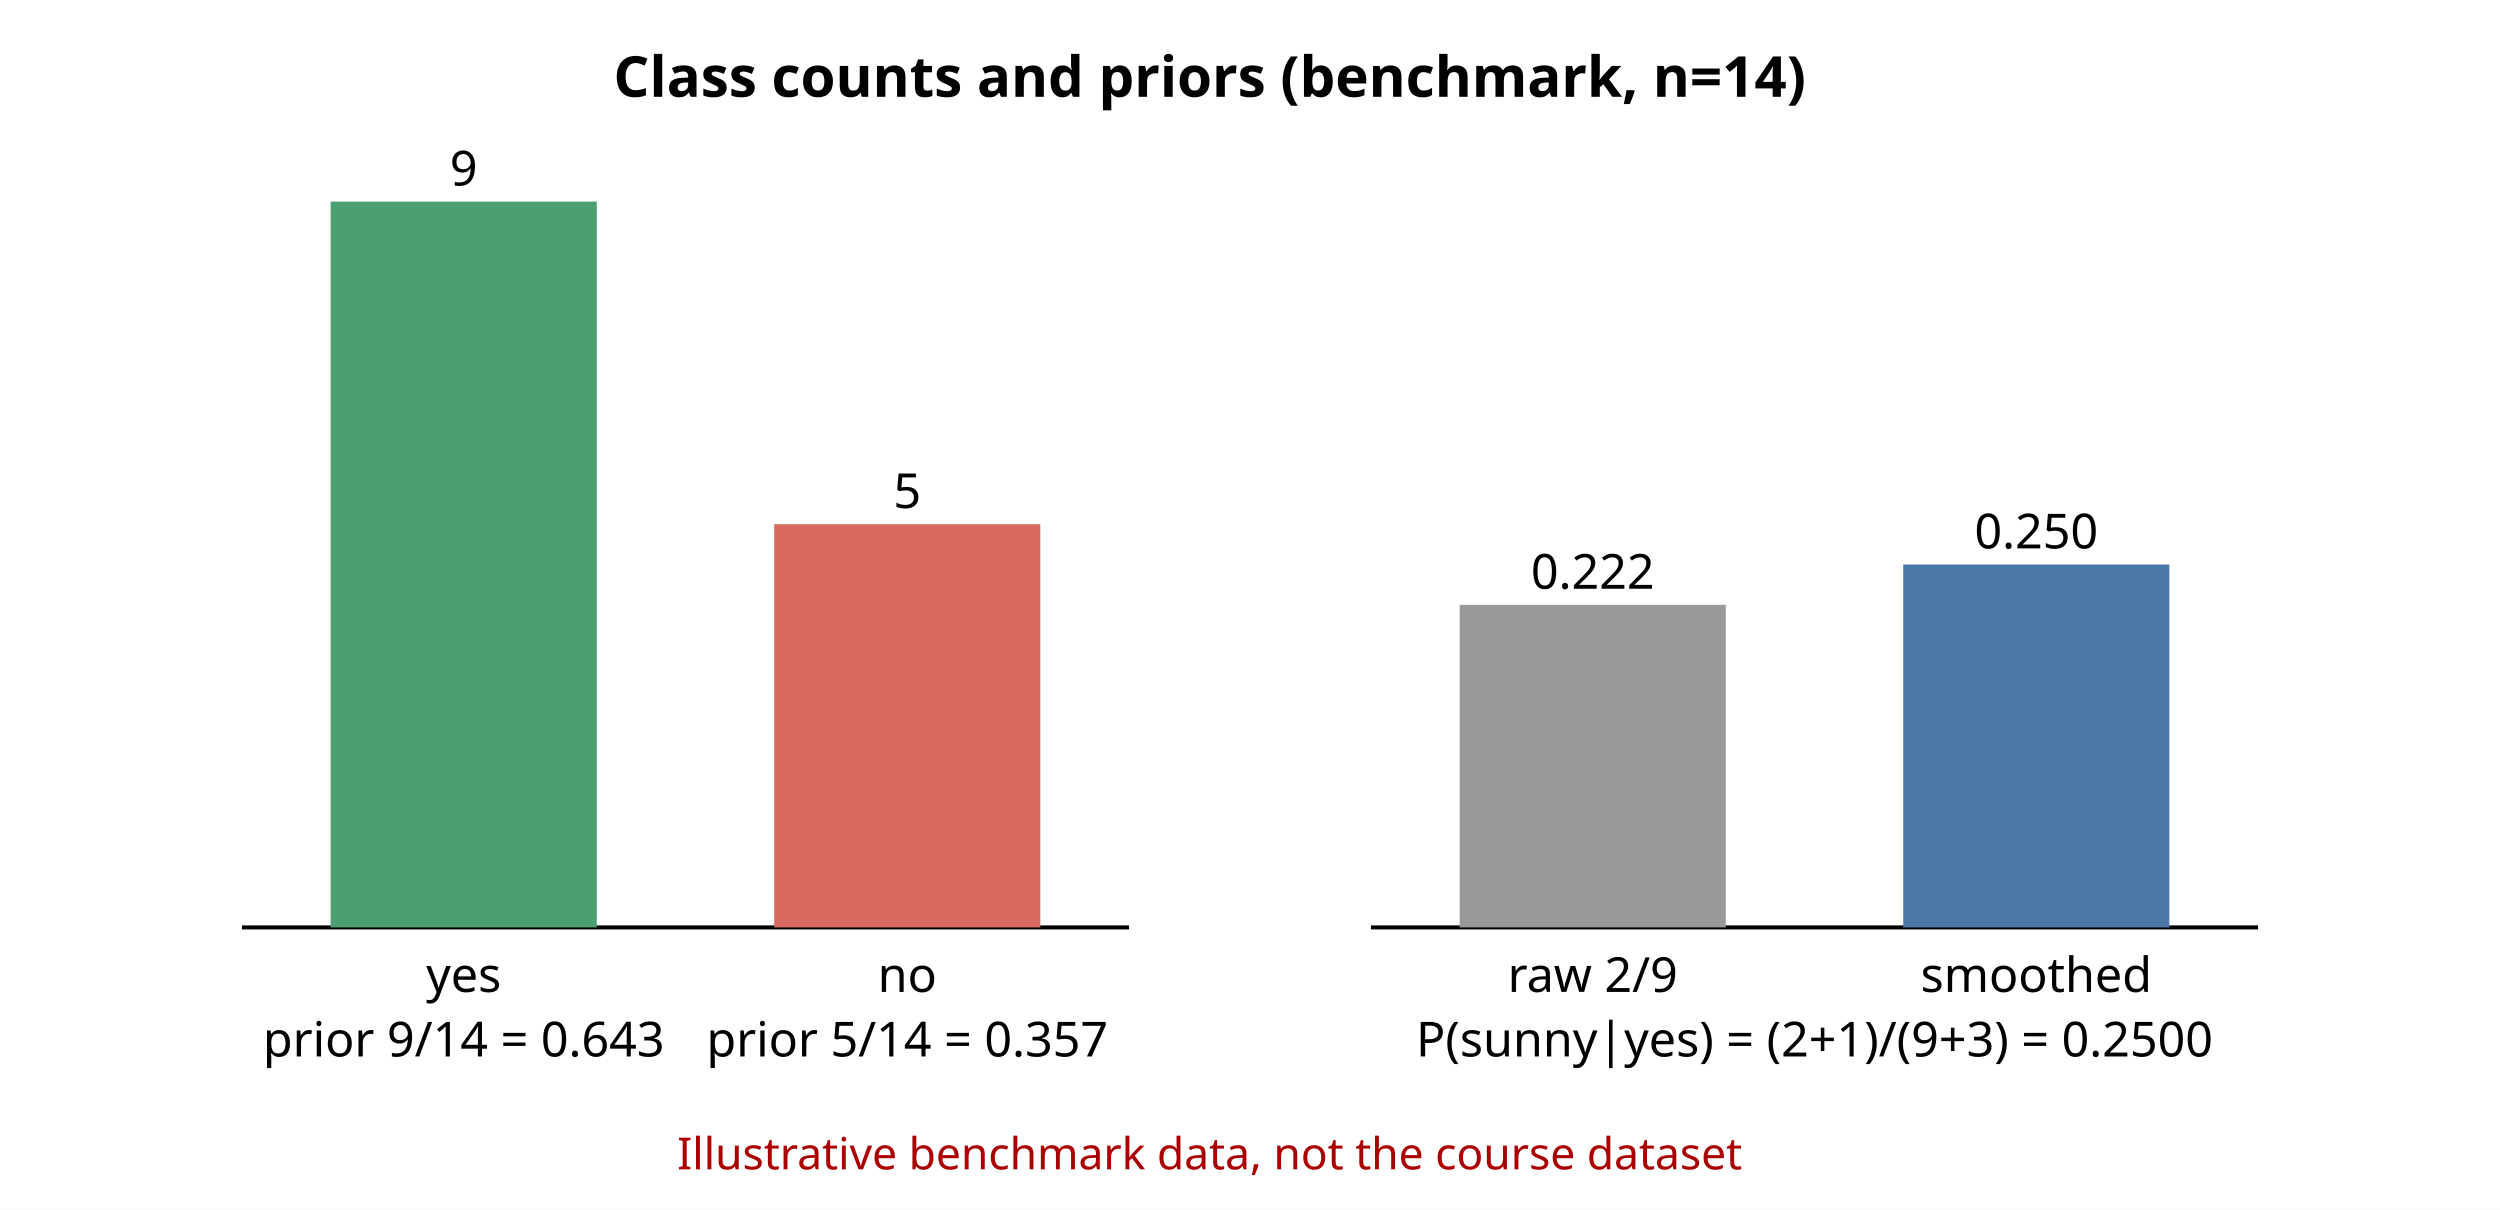
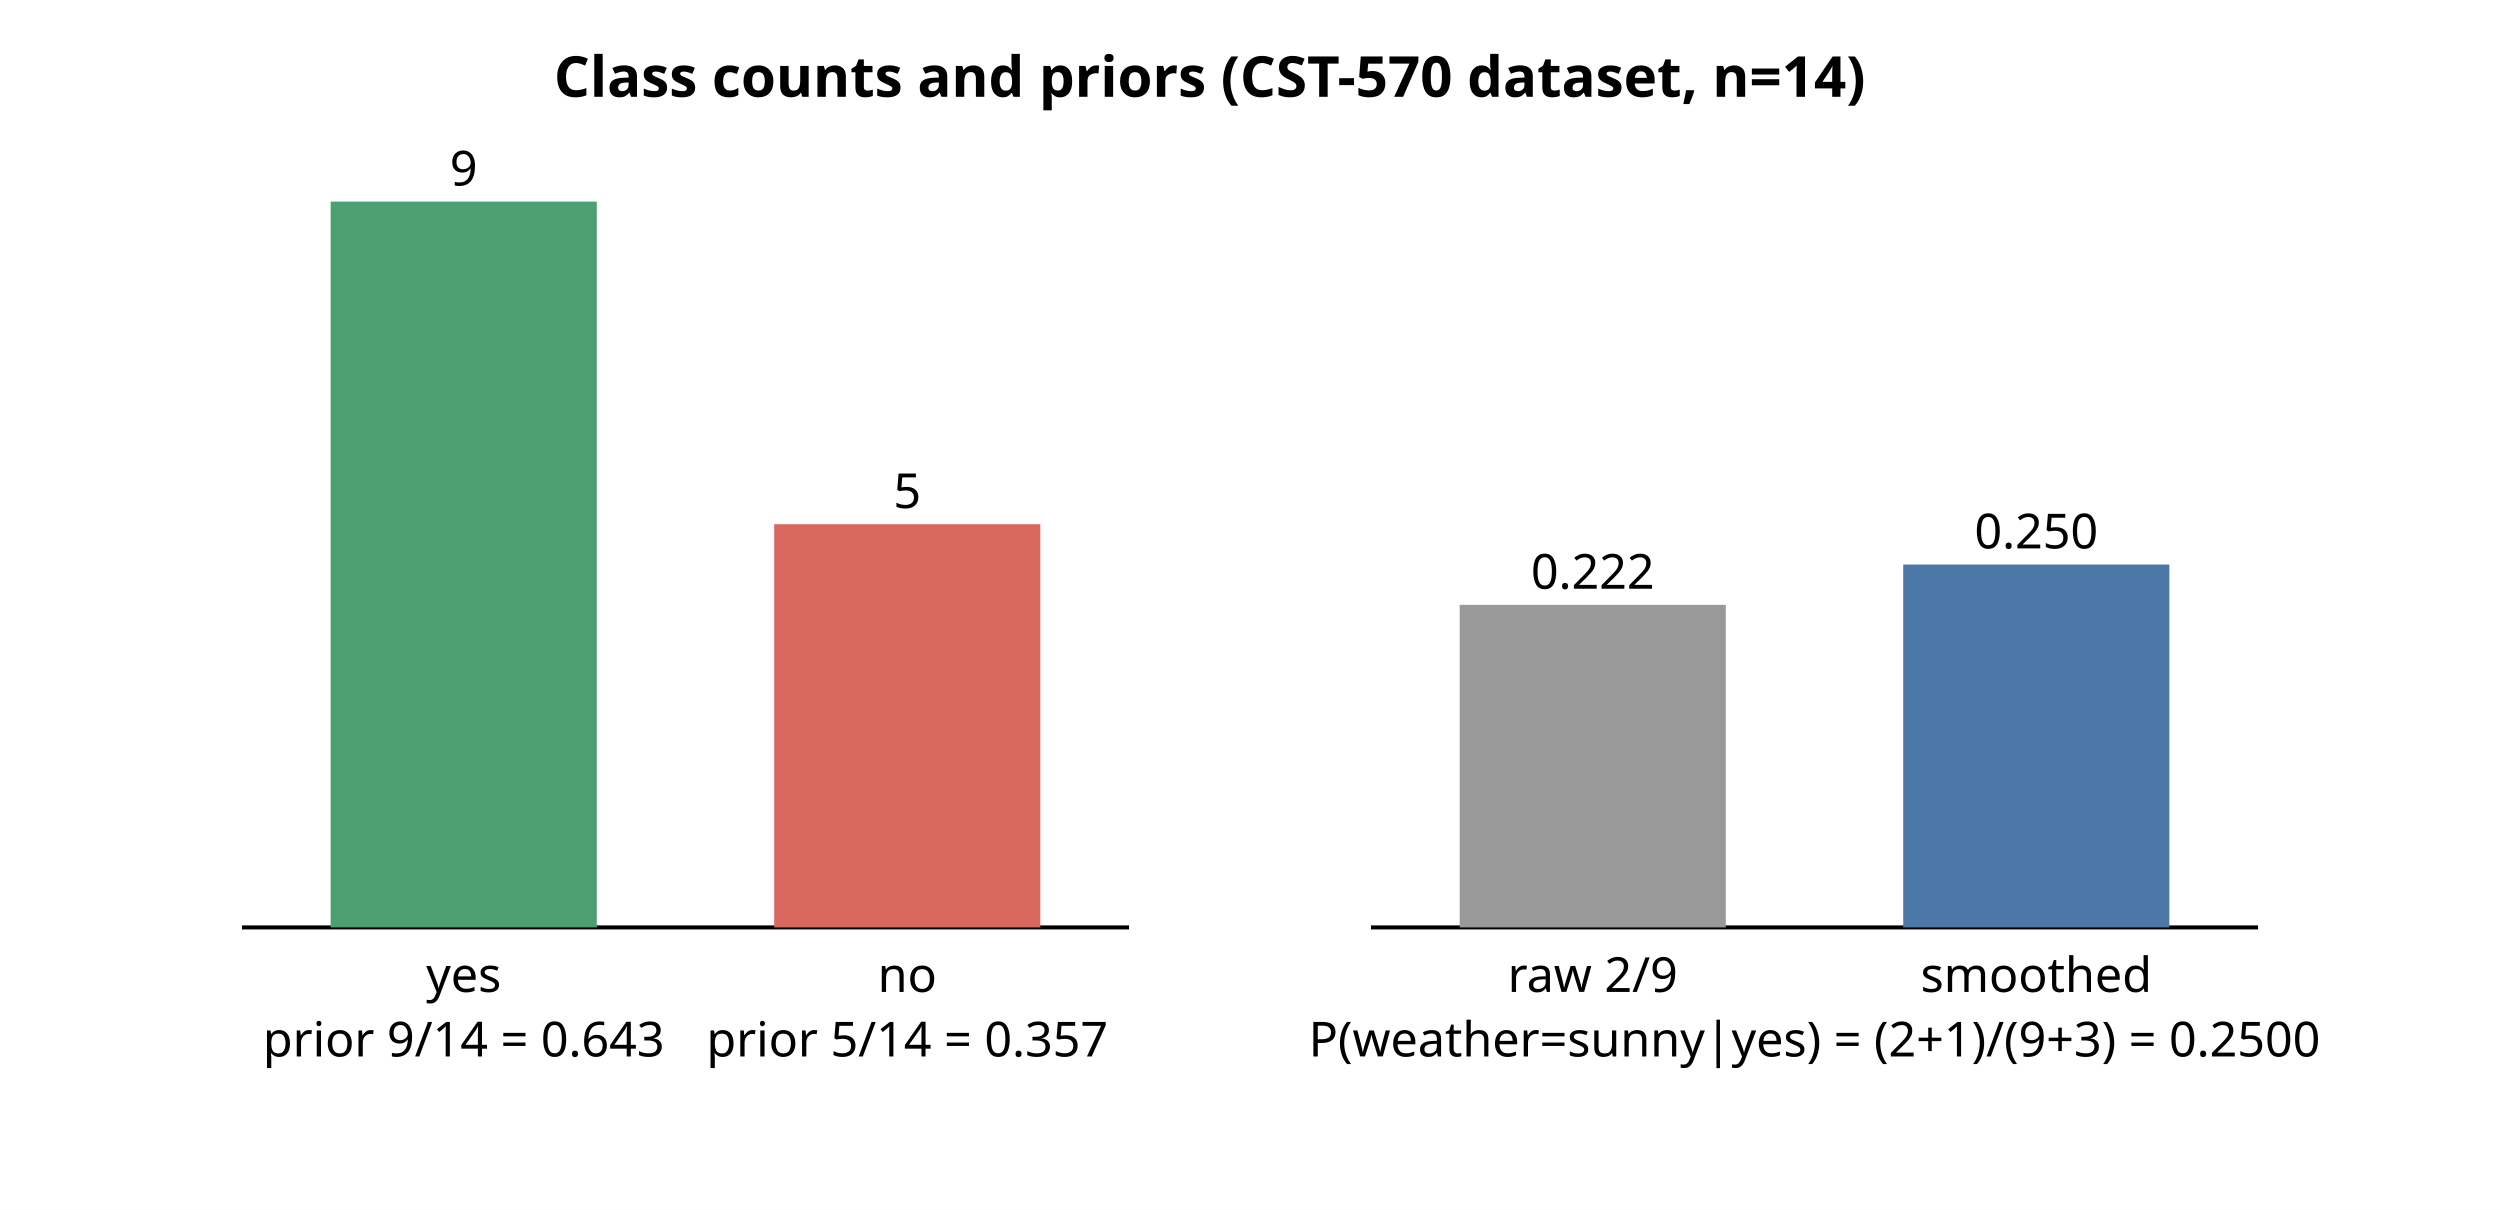
<svg xmlns="http://www.w3.org/2000/svg" width="620" height="300" viewBox="0 0 620 300" font-family="sans-serif" font-size="12">
  <rect width="100%" height="100%" fill="white" />
-   <text x="300.0" y="24.0" font-size="14" text-anchor="middle" font-weight="bold" fill="black">Class counts and priors (benchmark, n=14)</text>
+   <text x="300.0" y="24.0" font-size="14" text-anchor="middle" font-weight="bold" fill="black">Class counts and priors (CST-570 dataset, n=14)</text>
  <line x1="60" y1="230" x2="280" y2="230" stroke="black" />
  <rect x="82.0" y="50.0" width="66.0" height="180.0" fill="#4c9f70" stroke="none" />
  <text x="115.0" y="46.0" font-size="12" text-anchor="middle" font-weight="normal" fill="black">9</text>
  <text x="115.0" y="246.0" font-size="12" text-anchor="middle" font-weight="normal" fill="black">yes</text>
  <rect x="192.0" y="130.0" width="66.0" height="100.0" fill="#d9695f" stroke="none" />
  <text x="225.0" y="126.0" font-size="12" text-anchor="middle" font-weight="normal" fill="black">5</text>
  <text x="225.0" y="246.0" font-size="12" text-anchor="middle" font-weight="normal" fill="black">no</text>
  <text x="115.0" y="262.0" font-size="12" text-anchor="middle" font-weight="normal" fill="black">prior 9/14 = 0.643</text>
  <text x="225.0" y="262.0" font-size="12" text-anchor="middle" font-weight="normal" fill="black">prior 5/14 = 0.357</text>
  <line x1="340" y1="230" x2="560" y2="230" stroke="black" />
  <rect x="362.0" y="150.0" width="66.0" height="80.0" fill="#999999" stroke="none" />
  <text x="395.0" y="146.0" font-size="12" text-anchor="middle" font-weight="normal" fill="black">0.222</text>
  <text x="395.0" y="246.0" font-size="12" text-anchor="middle" font-weight="normal" fill="black">raw 2/9</text>
  <rect x="472.0" y="140.0" width="66.0" height="90.0" fill="#4c78a8" stroke="none" />
  <text x="505.0" y="136.0" font-size="12" text-anchor="middle" font-weight="normal" fill="black">0.250</text>
  <text x="505.0" y="246.0" font-size="12" text-anchor="middle" font-weight="normal" fill="black">smoothed</text>
-   <text x="450.0" y="262.0" font-size="12" text-anchor="middle" font-weight="normal" fill="black">P(sunny|yes) = (2+1)/(9+3) = 0.2500</text>
-   <text x="300.0" y="290.0" font-size="11" text-anchor="middle" font-weight="normal" fill="#a00">Illustrative benchmark data, not the course dataset</text>
+   <text x="450.0" y="262.0" font-size="12" text-anchor="middle" font-weight="normal" fill="black">P(weather=sunny|yes) = (2+1)/(9+3) = 0.2500</text>
</svg>
